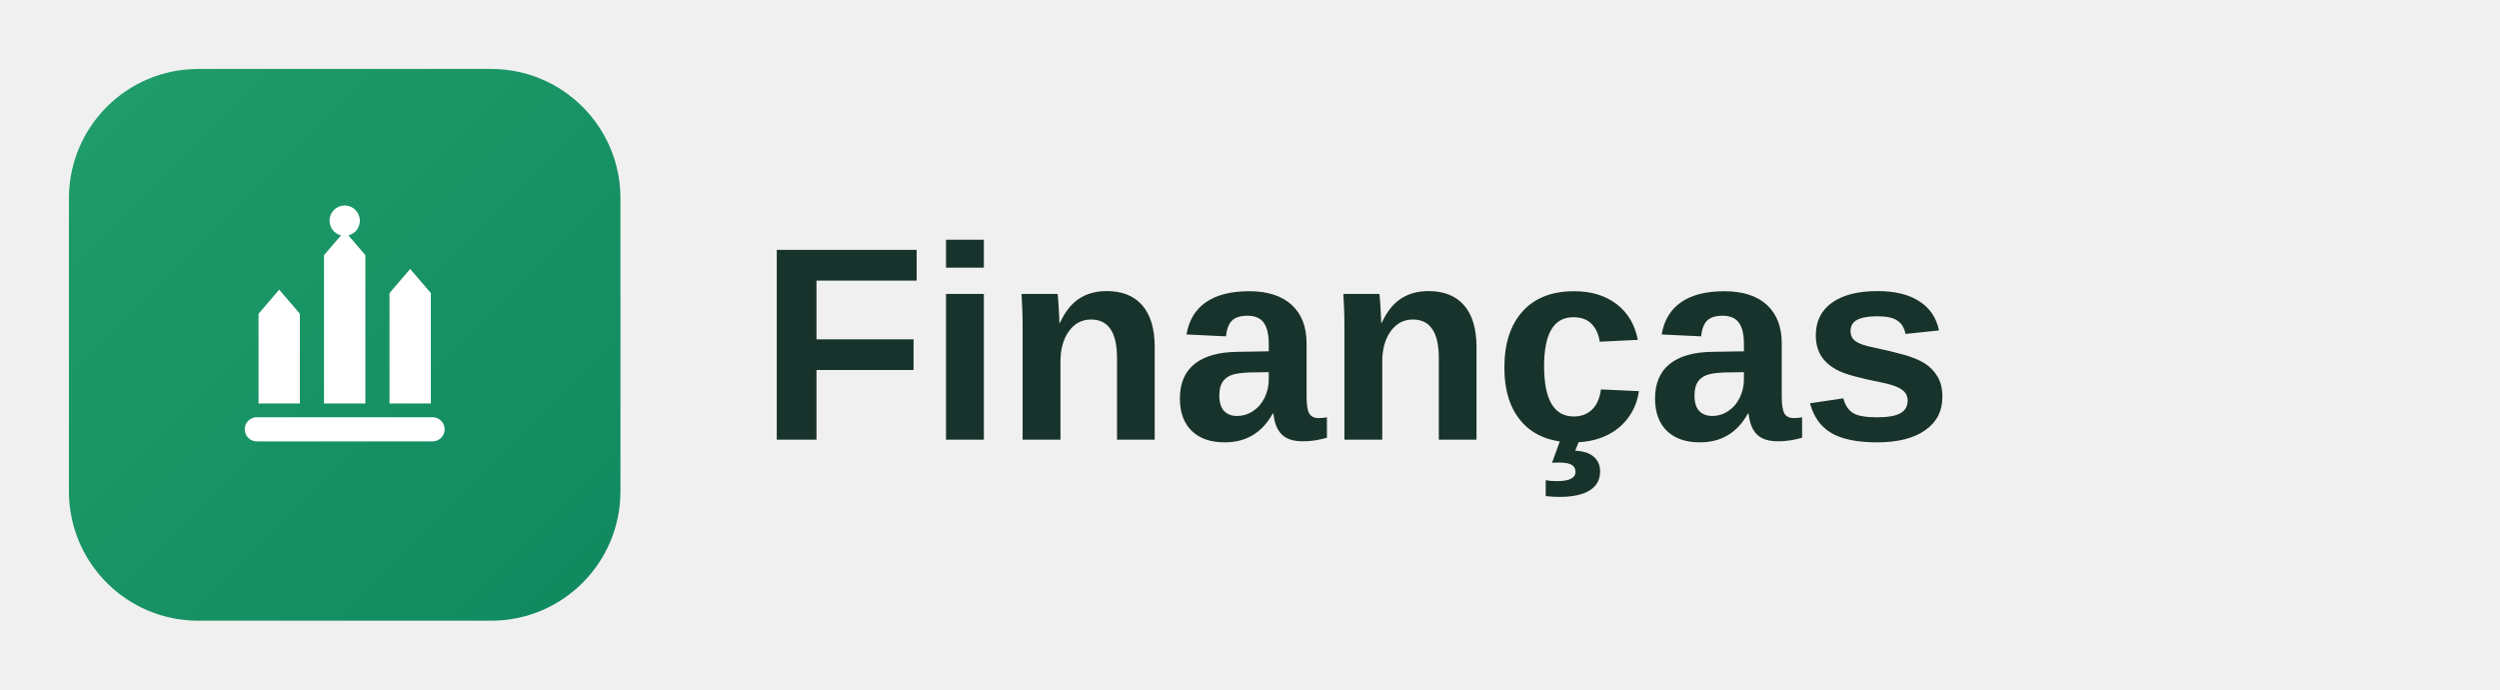
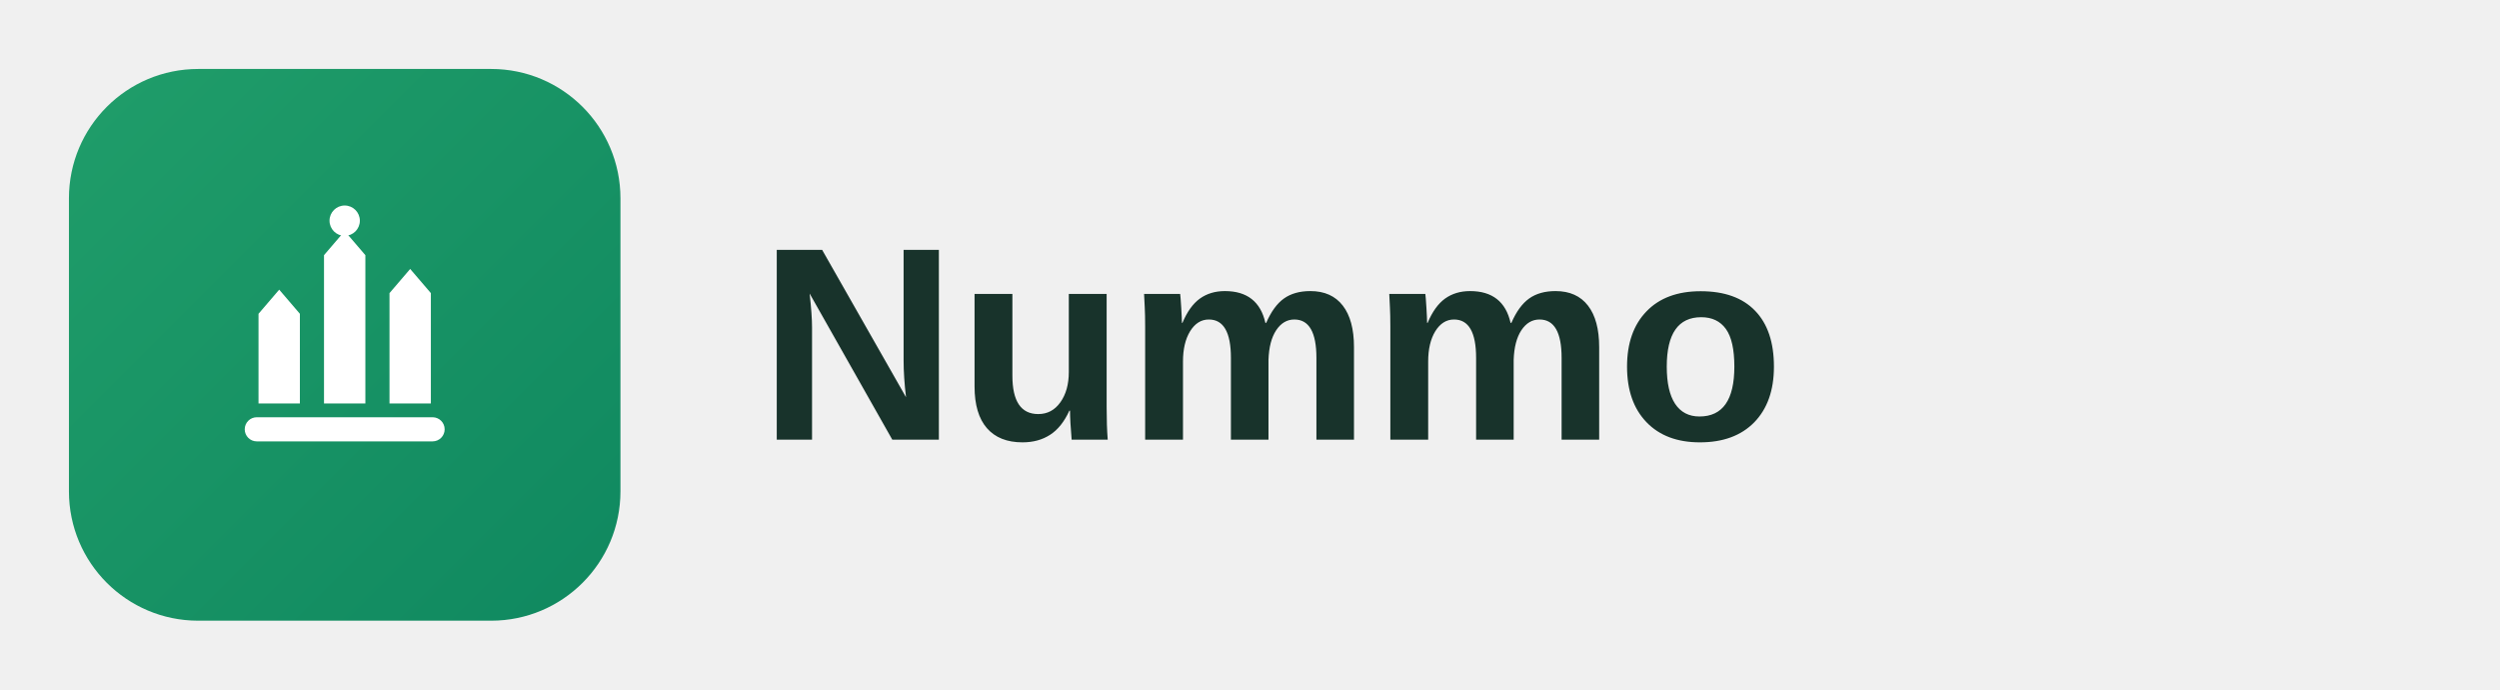
<svg xmlns="http://www.w3.org/2000/svg" viewBox="0 0 290 80">
  <defs>
    <linearGradient id="finance" x1="0" y1="0" x2="100" y2="100" gradientUnits="userSpaceOnUse">
      <stop offset="0" stop-color="#22A06B" />
      <stop offset="1" stop-color="#087F5B" />
    </linearGradient>
  </defs>
  <rect x="8" y="8" width="64" height="64" rx="15" fill="url(#finance)" />
  <g transform="translate(20 18.8) scale(.4)" fill="#fff">
    <path d="M25 70V44l6-7 6 7v26zm19 0V27l6-7 6 7v43zm19 0V38l6-7 6 7v32z" />
    <rect x="21" y="74" width="58" height="7" rx="3.5" />
    <circle cx="50" cy="17" r="4.4" />
  </g>
-   <text x="88" y="51" font-family="Outfit, Segoe UI, Arial, sans-serif" font-weight="700" font-size="32" fill="#18332B">Finanças</text>
+   <text x="88" y="51" font-family="Outfit, Segoe UI, Arial, sans-serif" font-weight="700" font-size="32" fill="#18332B">Nummo</text>
</svg>
